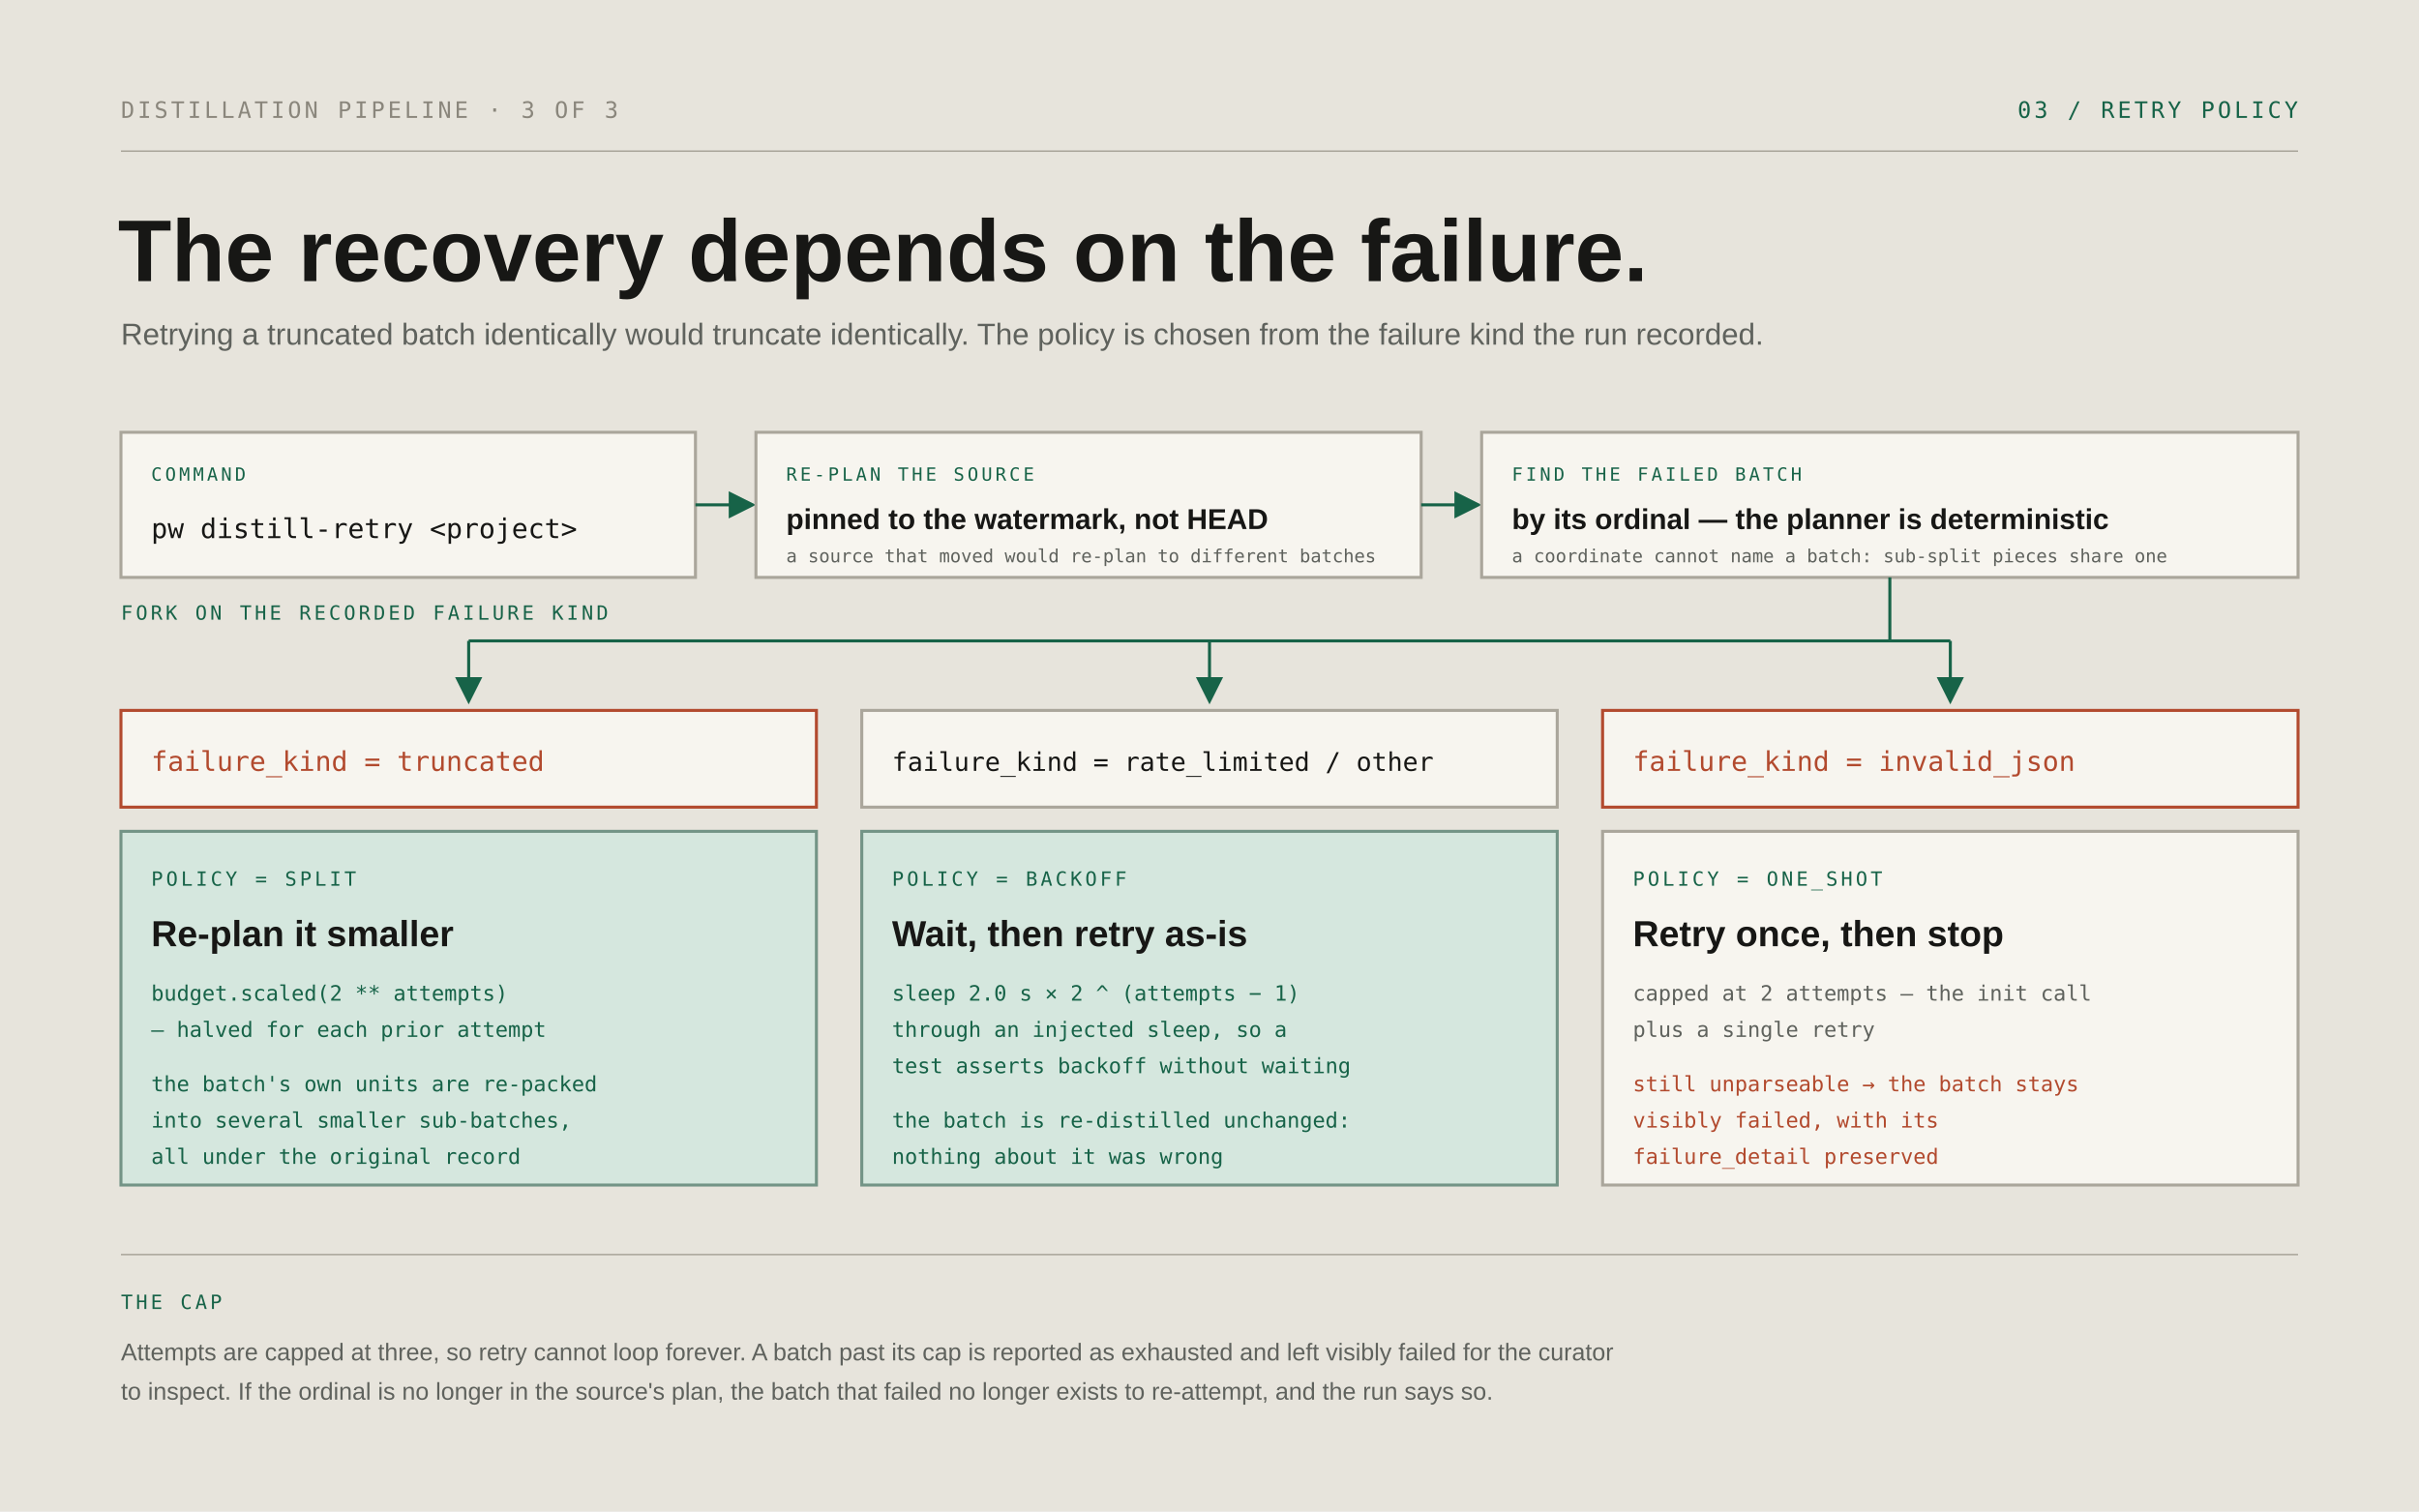
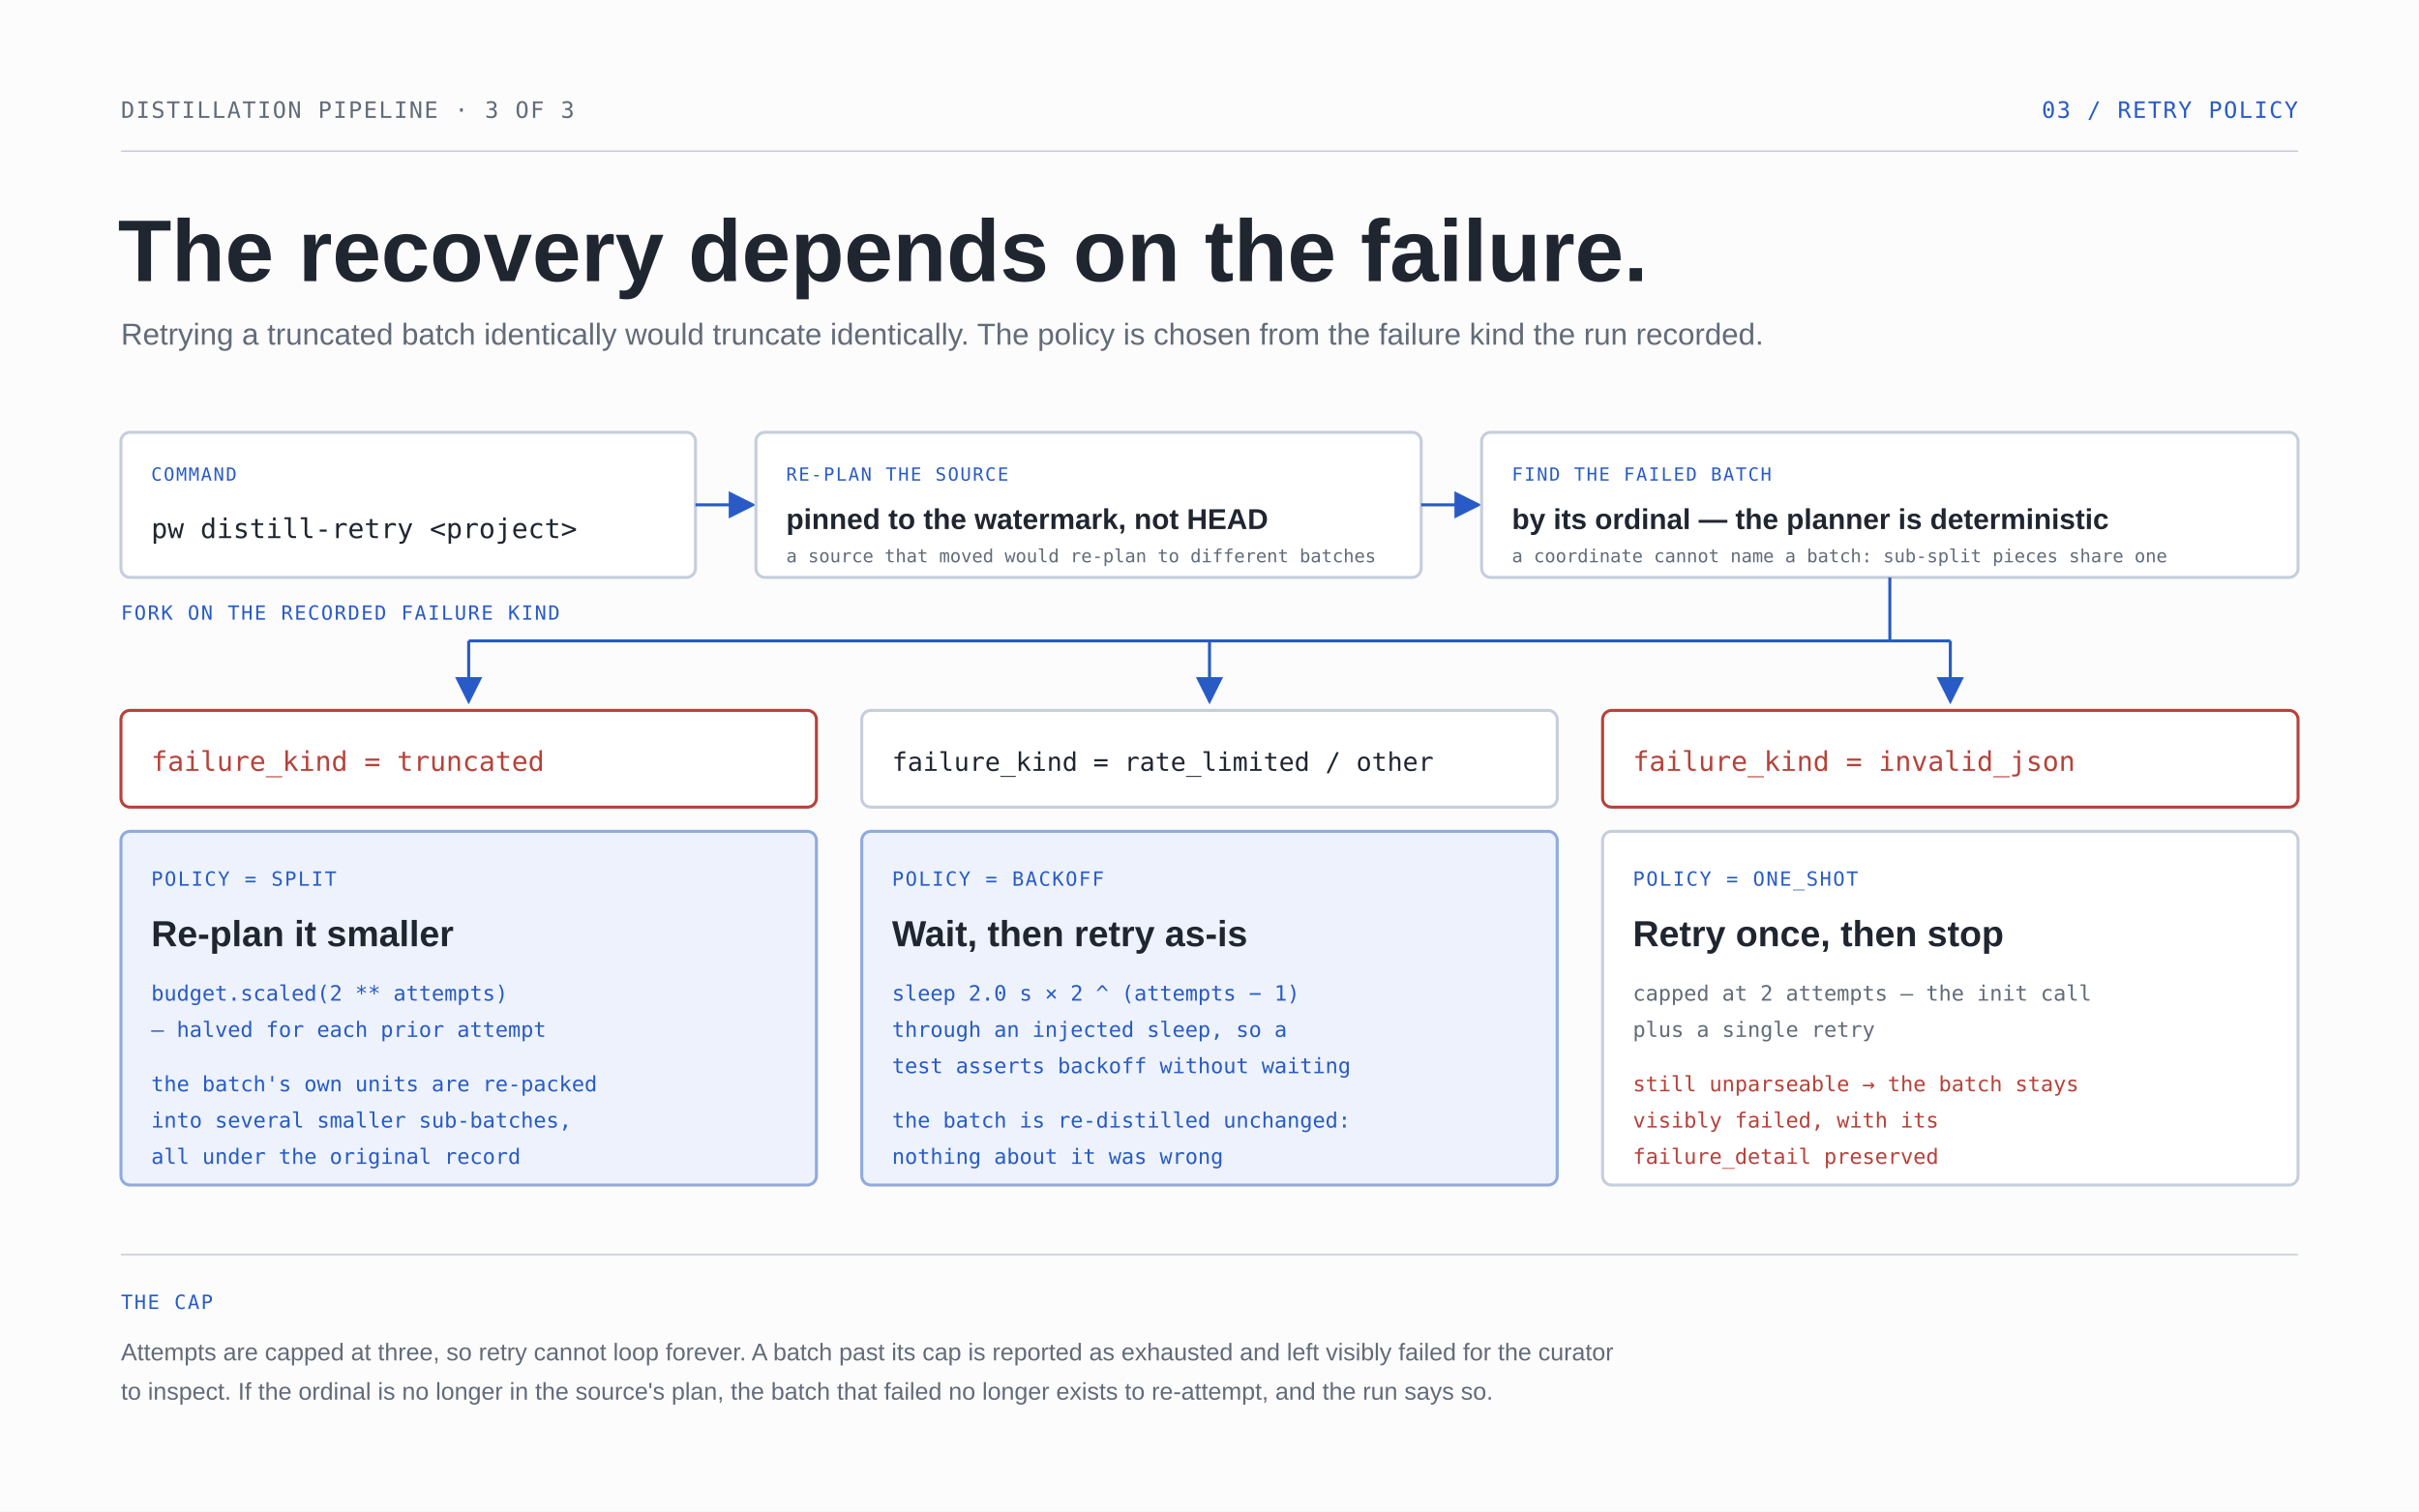
- <svg xmlns="http://www.w3.org/2000/svg" viewBox="0 0 1600 1000" role="img" aria-labelledby="title desc" font-family="Manrope, 'Helvetica Neue', Arial, sans-serif">
+ <svg xmlns="http://www.w3.org/2000/svg" viewBox="0 0 1600 1000" role="img" aria-labelledby="title desc" font-family="-apple-system, BlinkMacSystemFont, 'Segoe UI', Arial, sans-serif">
  <defs>
    <style>
-       .bg{fill:#E7E4DC}
-       .ink{fill:#171715}
-       .copy{fill:#5F625D}
-       .muted{fill:#8A867C}
-       .accent{fill:#176348}
-       .neg{fill:#B24A2E}
-       .card{fill:#F7F5EF;stroke:#AAA69B;stroke-width:2}
-       .hi{fill:#D5E7DE;stroke:#739486;stroke-width:2}
-       .over{fill:#F7F5EF;stroke:#B24A2E;stroke-width:2}
-       .rule{fill:none;stroke:#AAA69B;stroke-width:1}
-       .fork{fill:none;stroke:#176348;stroke-width:2}
-       .mono{font-family:'DM Mono','SFMono-Regular',Menlo,monospace}
-       .lbl{font-family:'DM Mono','SFMono-Regular',Menlo,monospace;letter-spacing:2px}
-       .flow{fill:none;stroke:#176348;stroke-width:2;marker-end:url(#ar)}
+       .bg{fill:#fcfcfd}
+       .ink{fill:#202630}
+       .copy{fill:#626b78}
+       .muted{fill:#626b78}
+       .accent{fill:#285bc5}
+       .neg{fill:#b6423a}
+       .card{fill:#ffffff;stroke:#c6cedb;stroke-width:2}
+       .hi{fill:#edf2fc;stroke:#91aade;stroke-width:2}
+       .over{fill:#ffffff;stroke:#b6423a;stroke-width:2}
+       .rule{fill:none;stroke:#c6cedb;stroke-width:1}
+       .fork{fill:none;stroke:#285bc5;stroke-width:2}
+       .mono{font-family:'SFMono-Regular',Menlo,monospace}
+       .lbl{font-family:'SFMono-Regular',Menlo,monospace;letter-spacing:1px}
+       .flow{fill:none;stroke:#285bc5;stroke-width:2;marker-end:url(#ar)}
    </style>
    <marker id="ar" markerWidth="9" markerHeight="9" refX="7" refY="4.5" orient="auto">
-       <path d="M0,0 L9,4.5 L0,9 Z" fill="#176348" />
+       <path d="M0,0 L9,4.5 L0,9 Z" fill="#285bc5" />
    </marker>
  </defs>
  <rect class="bg" x="0" y="0" width="1600" height="1000" />
  <text class="lbl muted" x="80" y="78" font-size="15">DISTILLATION PIPELINE · 3 OF 3</text>
  <text class="lbl accent" x="1520" y="78" font-size="15" text-anchor="end">03 / RETRY POLICY</text>
  <path class="rule" d="M80 100H1520" />
  <text class="ink" x="78" y="186" font-size="58" font-weight="600">The recovery depends on the failure.</text>
  <text class="copy" x="80" y="228" font-size="20">Retrying a truncated batch identically would truncate identically. The policy is chosen from the failure kind the run recorded.</text>
-   <rect class="card" x="80" y="286" width="380" height="96" />
+   <rect rx="6" class="card" x="80" y="286" width="380" height="96" />
  <text class="lbl accent" x="100" y="318" font-size="12">COMMAND</text>
  <text class="mono ink" x="100" y="356" font-size="18">pw distill-retry &lt;project&gt;</text>
  <path class="flow" d="M460 334H496" />
-   <rect class="card" x="500" y="286" width="440" height="96" />
+   <rect rx="6" class="card" x="500" y="286" width="440" height="96" />
  <text class="lbl accent" x="520" y="318" font-size="12">RE-PLAN THE SOURCE</text>
  <text class="ink" x="520" y="350" font-size="19" font-weight="600">pinned to the watermark, not HEAD</text>
  <text class="mono copy" x="520" y="372" font-size="12">a source that moved would re-plan to different batches</text>
  <path class="flow" d="M940 334H976" />
-   <rect class="card" x="980" y="286" width="540" height="96" />
+   <rect rx="6" class="card" x="980" y="286" width="540" height="96" />
  <text class="lbl accent" x="1000" y="318" font-size="12">FIND THE FAILED BATCH</text>
  <text class="ink" x="1000" y="350" font-size="19" font-weight="600">by its ordinal — the planner is deterministic</text>
  <text class="mono copy" x="1000" y="372" font-size="12">a coordinate cannot name a batch: sub-split pieces share one</text>
  <text class="lbl accent" x="80" y="410" font-size="13">FORK ON THE RECORDED FAILURE KIND</text>
  <path class="fork" d="M1250 382V424" />
  <path class="fork" d="M310 424H1290" />
  <path class="flow" d="M310 424V462" />
  <path class="flow" d="M800 424V462" />
  <path class="flow" d="M1290 424V462" />
-   <rect class="over" x="80" y="470" width="460" height="64" />
+   <rect rx="6" class="over" x="80" y="470" width="460" height="64" />
  <text class="mono neg" x="100" y="510" font-size="18">failure_kind = truncated</text>
-   <rect class="hi" x="80" y="550" width="460" height="234" />
+   <rect rx="6" class="hi" x="80" y="550" width="460" height="234" />
  <text class="lbl accent" x="100" y="586" font-size="13">POLICY = SPLIT</text>
  <text class="ink" x="100" y="626" font-size="24" font-weight="600">Re-plan it smaller</text>
  <text class="mono accent" x="100" y="662" font-size="14">budget.scaled(2 ** attempts)</text>
  <text class="mono accent" x="100" y="686" font-size="14">— halved for each prior attempt</text>
  <text class="mono accent" x="100" y="722" font-size="14">the batch's own units are re-packed</text>
  <text class="mono accent" x="100" y="746" font-size="14">into several smaller sub-batches,</text>
  <text class="mono accent" x="100" y="770" font-size="14">all under the original record</text>
-   <rect class="card" x="570" y="470" width="460" height="64" />
+   <rect rx="6" class="card" x="570" y="470" width="460" height="64" />
  <text class="mono ink" x="590" y="510" font-size="17">failure_kind = rate_limited / other</text>
-   <rect class="hi" x="570" y="550" width="460" height="234" />
+   <rect rx="6" class="hi" x="570" y="550" width="460" height="234" />
  <text class="lbl accent" x="590" y="586" font-size="13">POLICY = BACKOFF</text>
  <text class="ink" x="590" y="626" font-size="24" font-weight="600">Wait, then retry as-is</text>
  <text class="mono accent" x="590" y="662" font-size="14">sleep 2.0 s × 2 ^ (attempts − 1)</text>
  <text class="mono accent" x="590" y="686" font-size="14">through an injected sleep, so a</text>
  <text class="mono accent" x="590" y="710" font-size="14">test asserts backoff without waiting</text>
  <text class="mono accent" x="590" y="746" font-size="14">the batch is re-distilled unchanged:</text>
  <text class="mono accent" x="590" y="770" font-size="14">nothing about it was wrong</text>
-   <rect class="over" x="1060" y="470" width="460" height="64" />
+   <rect rx="6" class="over" x="1060" y="470" width="460" height="64" />
  <text class="mono neg" x="1080" y="510" font-size="18">failure_kind = invalid_json</text>
-   <rect class="card" x="1060" y="550" width="460" height="234" />
+   <rect rx="6" class="card" x="1060" y="550" width="460" height="234" />
  <text class="lbl accent" x="1080" y="586" font-size="13">POLICY = ONE_SHOT</text>
  <text class="ink" x="1080" y="626" font-size="24" font-weight="600">Retry once, then stop</text>
  <text class="mono copy" x="1080" y="662" font-size="14">capped at 2 attempts — the init call</text>
  <text class="mono copy" x="1080" y="686" font-size="14">plus a single retry</text>
  <text class="mono neg" x="1080" y="722" font-size="14">still unparseable → the batch stays</text>
  <text class="mono neg" x="1080" y="746" font-size="14">visibly failed, with its</text>
  <text class="mono neg" x="1080" y="770" font-size="14">failure_detail preserved</text>
  <path class="rule" d="M80 830H1520" />
  <text class="lbl accent" x="80" y="866" font-size="13">THE CAP</text>
  <text class="copy" x="80" y="900" font-size="16">Attempts are capped at three, so retry cannot loop forever. A batch past its cap is reported as exhausted and left visibly failed for the curator</text>
  <text class="copy" x="80" y="926" font-size="16">to inspect. If the ordinal is no longer in the source's plan, the batch that failed no longer exists to re-attempt, and the run says so.</text>
</svg>
